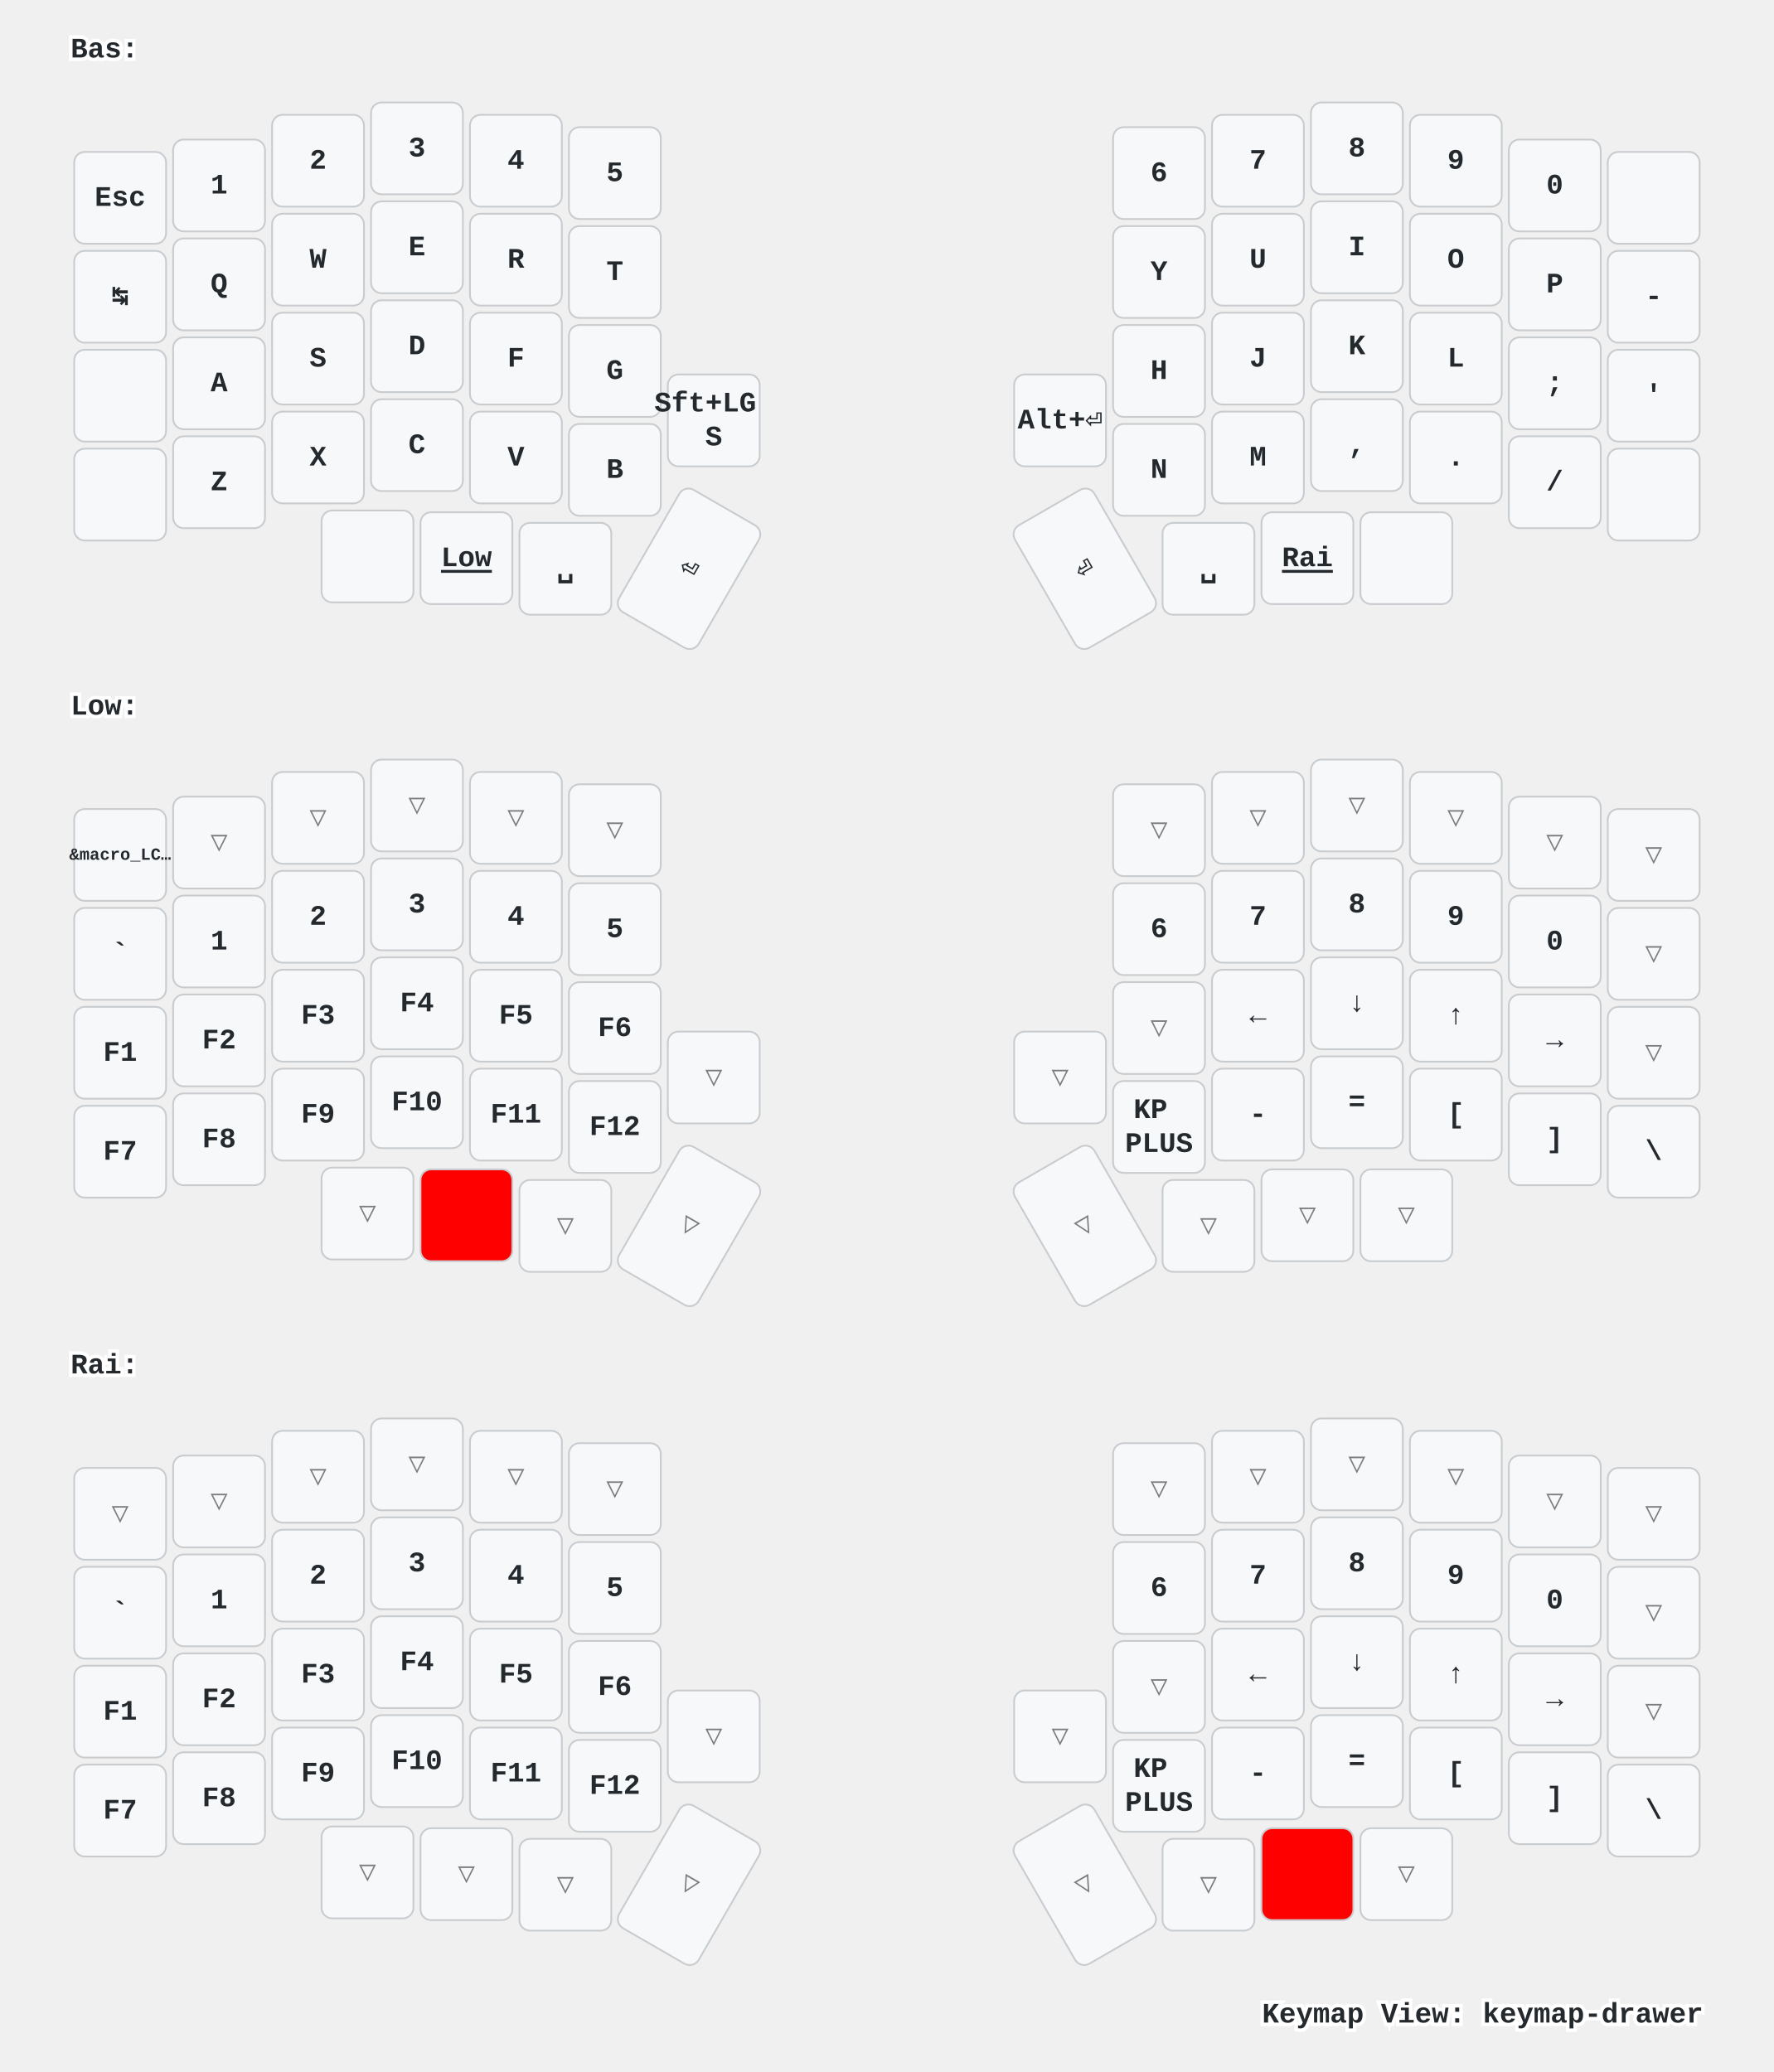
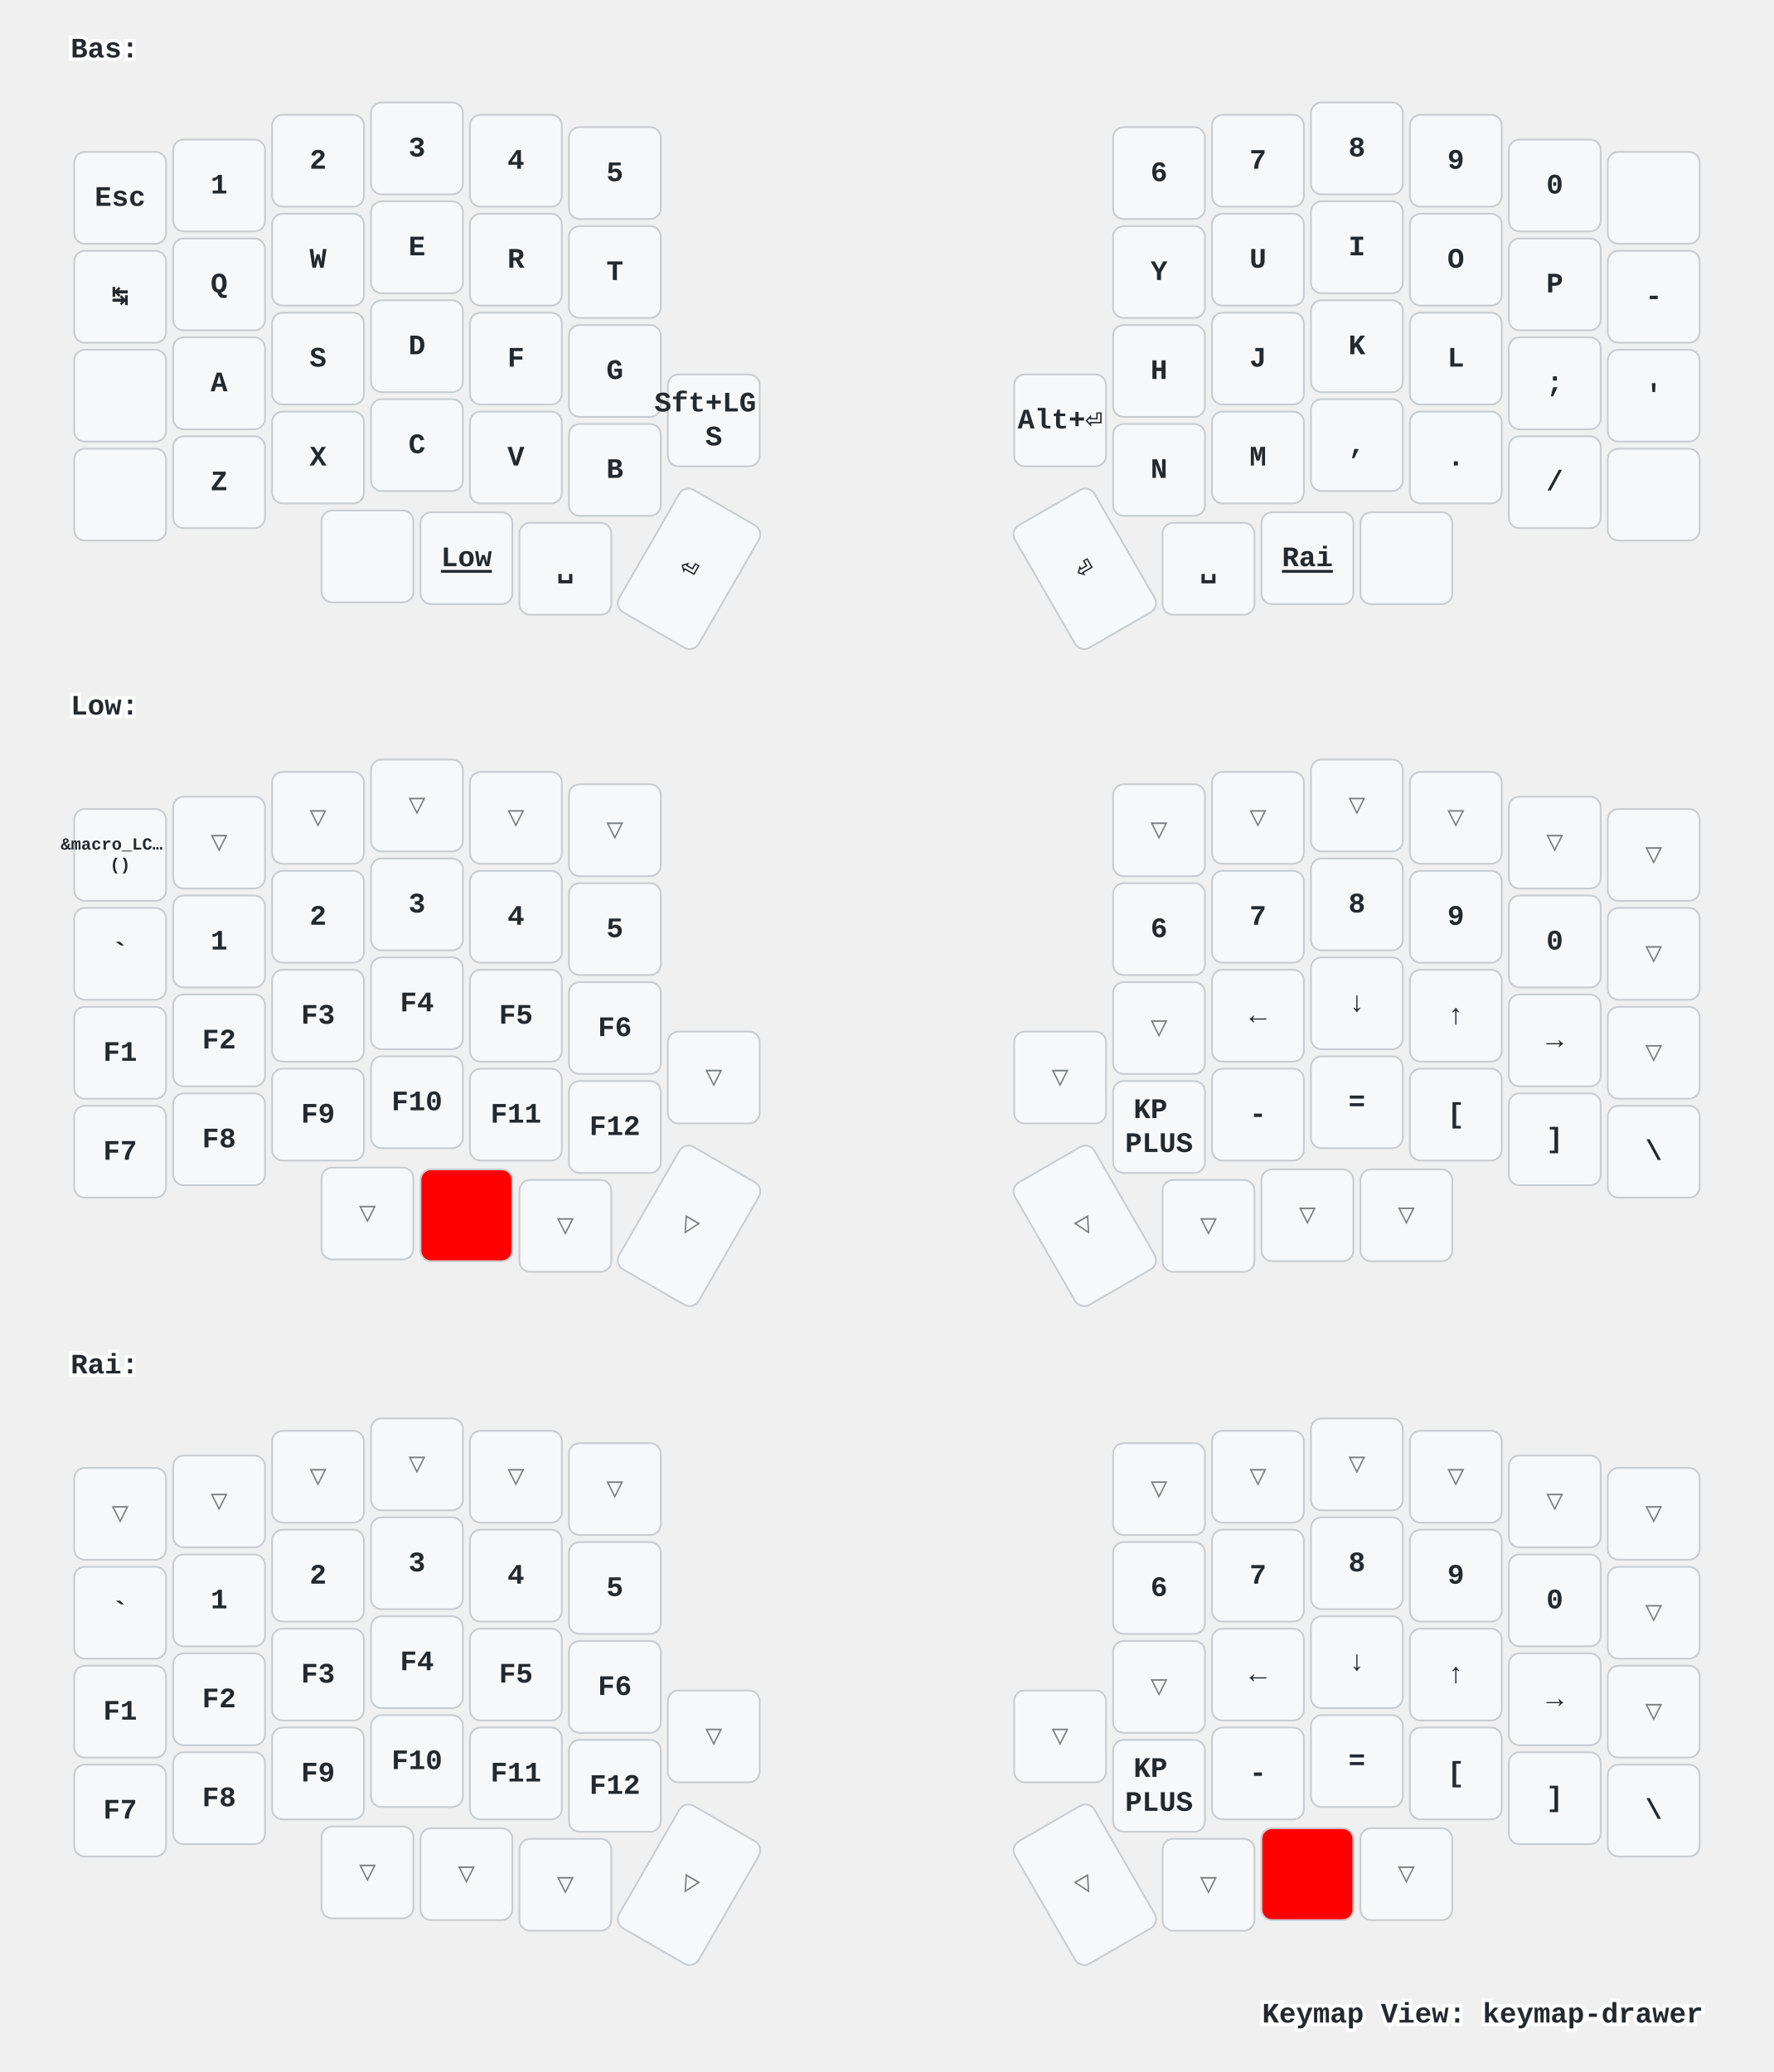
<svg xmlns="http://www.w3.org/2000/svg" xmlns:xlink="http://www.w3.org/1999/xlink" width="1004" height="1173" viewBox="0 0 1004 1173" class="keymap">
  <defs>/* start glyphs */
<svg id="mdi:apple-keyboard-command">
      <svg id="mdi-apple-keyboard-command" viewBox="0 0 24 24">
        <path d="M6,2A4,4 0 0,1 10,6V8H14V6A4,4 0 0,1 18,2A4,4 0 0,1 22,6A4,4 0 0,1 18,10H16V14H18A4,4 0 0,1 22,18A4,4 0 0,1 18,22A4,4 0 0,1 14,18V16H10V18A4,4 0 0,1 6,22A4,4 0 0,1 2,18A4,4 0 0,1 6,14H8V10H6A4,4 0 0,1 2,6A4,4 0 0,1 6,2M16,18A2,2 0 0,0 18,20A2,2 0 0,0 20,18A2,2 0 0,0 18,16H16V18M14,10H10V14H14V10M6,16A2,2 0 0,0 4,18A2,2 0 0,0 6,20A2,2 0 0,0 8,18V16H6M8,6A2,2 0 0,0 6,4A2,2 0 0,0 4,6A2,2 0 0,0 6,8H8V6M18,8A2,2 0 0,0 20,6A2,2 0 0,0 18,4A2,2 0 0,0 16,6V8H18Z" />
      </svg>
    </svg>
    <svg id="mdi:apple-keyboard-control">
      <svg id="mdi-apple-keyboard-control" viewBox="0 0 24 24">
        <path d="M19.78,11.78L18.36,13.19L12,6.83L5.64,13.19L4.22,11.78L12,4L19.78,11.78Z" />
      </svg>
    </svg>
    <svg id="mdi:apple-keyboard-option">
      <svg id="mdi-apple-keyboard-option" viewBox="0 0 24 24">
        <path d="M3,4H9.11L16.15,18H21V20H14.88L7.84,6H3V4M14,4H21V6H14V4Z" />
      </svg>
    </svg>
    <svg id="mdi:apple-keyboard-shift">
      <svg id="mdi-apple-keyboard-shift" viewBox="0 0 24 24">
        <path d="M15,18V12H17.17L12,6.83L6.83,12H9V18H15M12,4L22,14H17V20H7V14H2L12,4Z" />
      </svg>
    </svg>
    <svg id="mdi:backspace-outline">
      <svg id="mdi-backspace-outline" viewBox="0 0 24 24">
        <path d="M19,15.59L17.59,17L14,13.41L10.41,17L9,15.59L12.59,12L9,8.41L10.41,7L14,10.59L17.59,7L19,8.41L15.41,12L19,15.59M22,3A2,2 0 0,1 24,5V19A2,2 0 0,1 22,21H7C6.31,21 5.77,20.64 5.41,20.11L0,12L5.41,3.88C5.77,3.35 6.31,3 7,3H22M22,5H7L2.28,12L7,19H22V5Z" />
      </svg>
    </svg>
  </defs>/* end glyphs */
<style>/* inherit to force styles through use tags */
svg path {
    fill: inherit;
}

/* font and background color specifications */
svg.keymap {
    font-family: SFMono-Regular,Consolas,Liberation Mono,Menlo,monospace;
    font-size: 14px;
    font-kerning: normal;
    text-rendering: optimizeLegibility;
    fill: #24292e;
}

/* default key styling */
rect.key {
    fill: #f6f8fa;
}

rect.key, rect.combo {
    stroke: #c9cccf;
    stroke-width: 1;
}

/* default key side styling, only used is draw_key_sides is set */
rect.side {
    filter: brightness(90%);
}

/* color accent for combo boxes */
rect.combo, rect.combo-separate {
    fill: #cdf;
}

/* color accent for held keys */
rect.held, rect.combo.held {
    fill: #fdd;
}

/* color accent for ghost (optional) keys */
rect.ghost, rect.combo.ghost {
    stroke-dasharray: 4, 4;
    stroke-width: 2;
}

text {
    text-anchor: middle;
    dominant-baseline: middle;
}

/* styling for layer labels */
text.label {
    font-weight: bold;
    text-anchor: start;
    stroke: white;
    stroke-width: 4;
    paint-order: stroke;
}

/* styling for optional footer */
text.footer {
    text-anchor: end;
    dominant-baseline: auto;
    stroke: white;
    stroke-width: 4;
    paint-order: stroke;
}

/* styling for combo tap, and key non-tap label text */
text.combo, text.hold, text.shifted, text.left, text.right {
    font-size: 11px;
}

text.hold {
    text-anchor: middle;
    dominant-baseline: auto;
}

text.shifted {
    text-anchor: middle;
    dominant-baseline: hanging;
}

text.left {
    text-anchor: start;
}

text.right {
    text-anchor: end;
}

text.layer-activator {
    text-decoration: underline;
}

/* styling for hold/shifted label text in combo box */
text.combo.hold, text.combo.shifted, text.combo.left, text.combo.right {
    font-size: 8px;
}

/* lighter symbol for transparent keys */
text.trans {
    fill: #7b7e81;
}

/* styling for combo dendrons */
path.combo {
    stroke-width: 1;
    stroke: gray;
    fill: none;
}

/* Start Tabler Icons Cleanup */
/* cannot use height/width with glyphs */
.icon-tabler &gt; path {
    fill: inherit;
    stroke: inherit;
    stroke-width: 2;
}
/* hide tabler's default box */
.icon-tabler &gt; path[stroke="none"][fill="none"] {
    visibility: hidden;
}
/* End Tabler Icons Cleanup */

/* For default sytles, see https://github.com/caksoylar/keymap-drawer/blob/main/keymap_drawer/config.py#L85 */

svg.keymap {
  font-family: Ubuntu Mono, Inconsolata, Consolas, Liberation Mono, Menlo, monospace;
  font-size: 16px;
  font-weight: bold;
  text-rendering: optimizeLegibility;
}

/* Color accent for held keys
red = #f00
green = #0f0
blue = #00f
yellow = #ff0
cyan = #0ff
magenta = #f0f
white = #fff
black = #000
grey = #888
light grey = #ccc
#ffc
*/
rect.held, rect.combo.held {
    fill: #f00;
}

/* Technique borrowed and extended from https://github.com/englmaxi/zmk-config/blob/master/keymap-drawer/config.yaml */
.sym_sub_text.tap {
  translate: -5px 2px;
  font-size: 20px;
}
.sym_sub_text.shifted {
  translate: 10px 13px;
  font-size: 10px;
  opacity: 1.0;
}
.combo.sym_sub_text.tap {
  translate: -1px 1px;
}
.combo.sym_sub_text.shifted {
  translate: 7px 5px;
  font-size: 10px;
  opacity: 1.0;
}

/* Toggle */
.toggle.shifted {
  translate: -10px 12px;
}

.toggle.hold {
  translate: 13px -23px;
}

/* Variant for tap-dances */
.tap_dance.tap {
  translate: -7px 0px;
  font-size: 12px;
}
.tap_dance.shifted {
  translate: 7px 17px;
  font-size: 12px;
  opacity: 1.0;
}

/* Variant for symbol next to symbol */
.sym_by_sym.tap {
  translate: -6px 0px;
}
.sym_by_sym.shifted {
  translate: 10px 12px;
  opacity: 1.0;
}

.combo.sym_by_sym.tap {
  translate: -35px 0px;
}
.combo.sym_by_sym.shifted {
  translate: 35px 20px;
  opacity: 1.0;
}

.combo.sym_by_sym.hold {
  visibility: hidden;
}

/* hide hold box for combo sym_by_sym */
.combo.sym_by_sym.hold &gt; path[stroke="none"][fill="none"] {
  visibility: hidden;
}
</style>
  <g transform="translate(40, 0)" class="layer-Bas">
    <text x="0" y="28" class="label" id="Bas">Bas:</text>
    <g transform="translate(0, 56)">
      <g transform="translate(28, 56)" class="key keypos-0">
        <rect rx="6" ry="6" x="-26" y="-26" width="52" height="52" class="key" />
        <text x="0" y="0" class="key tap">Esc</text>
      </g>
      <g transform="translate(84, 49)" class="key keypos-1">
        <rect rx="6" ry="6" x="-26" y="-26" width="52" height="52" class="key" />
        <text x="0" y="0" class="key tap">1</text>
      </g>
      <g transform="translate(140, 35)" class="key keypos-2">
        <rect rx="6" ry="6" x="-26" y="-26" width="52" height="52" class="key" />
        <text x="0" y="0" class="key tap">2</text>
      </g>
      <g transform="translate(196, 28)" class="key keypos-3">
        <rect rx="6" ry="6" x="-26" y="-26" width="52" height="52" class="key" />
        <text x="0" y="0" class="key tap">3</text>
      </g>
      <g transform="translate(252, 35)" class="key keypos-4">
        <rect rx="6" ry="6" x="-26" y="-26" width="52" height="52" class="key" />
        <text x="0" y="0" class="key tap">4</text>
      </g>
      <g transform="translate(308, 42)" class="key keypos-5">
        <rect rx="6" ry="6" x="-26" y="-26" width="52" height="52" class="key" />
        <text x="0" y="0" class="key tap">5</text>
      </g>
      <g transform="translate(616, 42)" class="key keypos-6">
        <rect rx="6" ry="6" x="-26" y="-26" width="52" height="52" class="key" />
        <text x="0" y="0" class="key tap">6</text>
      </g>
      <g transform="translate(672, 35)" class="key keypos-7">
        <rect rx="6" ry="6" x="-26" y="-26" width="52" height="52" class="key" />
        <text x="0" y="0" class="key tap">7</text>
      </g>
      <g transform="translate(728, 28)" class="key keypos-8">
        <rect rx="6" ry="6" x="-26" y="-26" width="52" height="52" class="key" />
        <text x="0" y="0" class="key tap">8</text>
      </g>
      <g transform="translate(784, 35)" class="key keypos-9">
        <rect rx="6" ry="6" x="-26" y="-26" width="52" height="52" class="key" />
        <text x="0" y="0" class="key tap">9</text>
      </g>
      <g transform="translate(840, 49)" class="key keypos-10">
        <rect rx="6" ry="6" x="-26" y="-26" width="52" height="52" class="key" />
        <text x="0" y="0" class="key tap">0</text>
      </g>
      <g transform="translate(896, 56)" class="key keypos-11">
        <rect rx="6" ry="6" x="-26" y="-26" width="52" height="52" class="key" />
        <use href="#mdi:backspace-outline" xlink:href="#mdi:backspace-outline" x="-9" y="-9" height="18" width="18.0" class="key tap glyph mdi:backspace-outline" />
      </g>
      <g transform="translate(28, 112)" class="key keypos-12">
        <rect rx="6" ry="6" x="-26" y="-26" width="52" height="52" class="key" />
        <text x="0" y="0" class="key tap">↹</text>
      </g>
      <g transform="translate(84, 105)" class="key keypos-13">
        <rect rx="6" ry="6" x="-26" y="-26" width="52" height="52" class="key" />
        <text x="0" y="0" class="key tap">Q</text>
      </g>
      <g transform="translate(140, 91)" class="key keypos-14">
        <rect rx="6" ry="6" x="-26" y="-26" width="52" height="52" class="key" />
        <text x="0" y="0" class="key tap">W</text>
      </g>
      <g transform="translate(196, 84)" class="key keypos-15">
        <rect rx="6" ry="6" x="-26" y="-26" width="52" height="52" class="key" />
        <text x="0" y="0" class="key tap">E</text>
      </g>
      <g transform="translate(252, 91)" class="key keypos-16">
        <rect rx="6" ry="6" x="-26" y="-26" width="52" height="52" class="key" />
        <text x="0" y="0" class="key tap">R</text>
      </g>
      <g transform="translate(308, 98)" class="key keypos-17">
        <rect rx="6" ry="6" x="-26" y="-26" width="52" height="52" class="key" />
        <text x="0" y="0" class="key tap">T</text>
      </g>
      <g transform="translate(616, 98)" class="key keypos-18">
        <rect rx="6" ry="6" x="-26" y="-26" width="52" height="52" class="key" />
        <text x="0" y="0" class="key tap">Y</text>
      </g>
      <g transform="translate(672, 91)" class="key keypos-19">
        <rect rx="6" ry="6" x="-26" y="-26" width="52" height="52" class="key" />
        <text x="0" y="0" class="key tap">U</text>
      </g>
      <g transform="translate(728, 84)" class="key keypos-20">
        <rect rx="6" ry="6" x="-26" y="-26" width="52" height="52" class="key" />
        <text x="0" y="0" class="key tap">I</text>
      </g>
      <g transform="translate(784, 91)" class="key keypos-21">
        <rect rx="6" ry="6" x="-26" y="-26" width="52" height="52" class="key" />
        <text x="0" y="0" class="key tap">O</text>
      </g>
      <g transform="translate(840, 105)" class="key keypos-22">
        <rect rx="6" ry="6" x="-26" y="-26" width="52" height="52" class="key" />
        <text x="0" y="0" class="key tap">P</text>
      </g>
      <g transform="translate(896, 112)" class="key keypos-23">
        <rect rx="6" ry="6" x="-26" y="-26" width="52" height="52" class="key" />
        <text x="0" y="0" class="key tap">-</text>
      </g>
      <g transform="translate(28, 168)" class="key keypos-24">
        <rect rx="6" ry="6" x="-26" y="-26" width="52" height="52" class="key" />
        <use href="#mdi:apple-keyboard-shift" xlink:href="#mdi:apple-keyboard-shift" x="-9" y="-9" height="18" width="18.0" class="key tap glyph mdi:apple-keyboard-shift" />
      </g>
      <g transform="translate(84, 161)" class="key keypos-25">
        <rect rx="6" ry="6" x="-26" y="-26" width="52" height="52" class="key" />
        <text x="0" y="0" class="key tap">A</text>
      </g>
      <g transform="translate(140, 147)" class="key keypos-26">
        <rect rx="6" ry="6" x="-26" y="-26" width="52" height="52" class="key" />
        <text x="0" y="0" class="key tap">S</text>
      </g>
      <g transform="translate(196, 140)" class="key keypos-27">
        <rect rx="6" ry="6" x="-26" y="-26" width="52" height="52" class="key" />
        <text x="0" y="0" class="key tap">D</text>
      </g>
      <g transform="translate(252, 147)" class="key keypos-28">
        <rect rx="6" ry="6" x="-26" y="-26" width="52" height="52" class="key" />
        <text x="0" y="0" class="key tap">F</text>
      </g>
      <g transform="translate(308, 154)" class="key keypos-29">
        <rect rx="6" ry="6" x="-26" y="-26" width="52" height="52" class="key" />
        <text x="0" y="0" class="key tap">G</text>
      </g>
      <g transform="translate(616, 154)" class="key keypos-30">
        <rect rx="6" ry="6" x="-26" y="-26" width="52" height="52" class="key" />
        <text x="0" y="0" class="key tap">H</text>
      </g>
      <g transform="translate(672, 147)" class="key keypos-31">
        <rect rx="6" ry="6" x="-26" y="-26" width="52" height="52" class="key" />
        <text x="0" y="0" class="key tap">J</text>
      </g>
      <g transform="translate(728, 140)" class="key keypos-32">
        <rect rx="6" ry="6" x="-26" y="-26" width="52" height="52" class="key" />
        <text x="0" y="0" class="key tap">K</text>
      </g>
      <g transform="translate(784, 147)" class="key keypos-33">
        <rect rx="6" ry="6" x="-26" y="-26" width="52" height="52" class="key" />
        <text x="0" y="0" class="key tap">L</text>
      </g>
      <g transform="translate(840, 161)" class="key keypos-34">
        <rect rx="6" ry="6" x="-26" y="-26" width="52" height="52" class="key" />
        <text x="0" y="0" class="key tap">;</text>
      </g>
      <g transform="translate(896, 168)" class="key keypos-35">
        <rect rx="6" ry="6" x="-26" y="-26" width="52" height="52" class="key" />
        <text x="0" y="0" class="key tap">'</text>
      </g>
      <g transform="translate(28, 224)" class="key keypos-36">
        <rect rx="6" ry="6" x="-26" y="-26" width="52" height="52" class="key" />
        <use href="#mdi:apple-keyboard-control" xlink:href="#mdi:apple-keyboard-control" x="-9" y="-9" height="18" width="18.0" class="key tap glyph mdi:apple-keyboard-control" />
      </g>
      <g transform="translate(84, 217)" class="key keypos-37">
        <rect rx="6" ry="6" x="-26" y="-26" width="52" height="52" class="key" />
        <text x="0" y="0" class="key tap">Z</text>
      </g>
      <g transform="translate(140, 203)" class="key keypos-38">
        <rect rx="6" ry="6" x="-26" y="-26" width="52" height="52" class="key" />
        <text x="0" y="0" class="key tap">X</text>
      </g>
      <g transform="translate(196, 196)" class="key keypos-39">
        <rect rx="6" ry="6" x="-26" y="-26" width="52" height="52" class="key" />
        <text x="0" y="0" class="key tap">C</text>
      </g>
      <g transform="translate(252, 203)" class="key keypos-40">
        <rect rx="6" ry="6" x="-26" y="-26" width="52" height="52" class="key" />
        <text x="0" y="0" class="key tap">V</text>
      </g>
      <g transform="translate(308, 210)" class="key keypos-41">
        <rect rx="6" ry="6" x="-26" y="-26" width="52" height="52" class="key" />
        <text x="0" y="0" class="key tap">B</text>
      </g>
      <g transform="translate(364, 182)" class="key keypos-42">
        <rect rx="6" ry="6" x="-26" y="-26" width="52" height="52" class="key" />
        <text x="0" y="0" class="key tap">
          <tspan x="0" dy="-0.6em">Sft+LG</tspan>
          <tspan x="0" dy="1.2em">S</tspan>
        </text>
      </g>
      <g transform="translate(560, 182)" class="key keypos-43">
        <rect rx="6" ry="6" x="-26" y="-26" width="52" height="52" class="key" />
        <text x="0" y="0" class="key tap">Alt+⏎</text>
      </g>
      <g transform="translate(616, 210)" class="key keypos-44">
        <rect rx="6" ry="6" x="-26" y="-26" width="52" height="52" class="key" />
        <text x="0" y="0" class="key tap">N</text>
      </g>
      <g transform="translate(672, 203)" class="key keypos-45">
        <rect rx="6" ry="6" x="-26" y="-26" width="52" height="52" class="key" />
        <text x="0" y="0" class="key tap">M</text>
      </g>
      <g transform="translate(728, 196)" class="key keypos-46">
        <rect rx="6" ry="6" x="-26" y="-26" width="52" height="52" class="key" />
        <text x="0" y="0" class="key tap">,</text>
      </g>
      <g transform="translate(784, 203)" class="key keypos-47">
        <rect rx="6" ry="6" x="-26" y="-26" width="52" height="52" class="key" />
        <text x="0" y="0" class="key tap">.</text>
      </g>
      <g transform="translate(840, 217)" class="key keypos-48">
        <rect rx="6" ry="6" x="-26" y="-26" width="52" height="52" class="key" />
        <text x="0" y="0" class="key tap">/</text>
      </g>
      <g transform="translate(896, 224)" class="key keypos-49">
        <rect rx="6" ry="6" x="-26" y="-26" width="52" height="52" class="key" />
        <use href="#mdi:apple-keyboard-shift" xlink:href="#mdi:apple-keyboard-shift" x="-9" y="-9" height="18" width="18.0" class="key tap glyph mdi:apple-keyboard-shift" />
      </g>
      <g transform="translate(168, 259)" class="key keypos-50">
        <rect rx="6" ry="6" x="-26" y="-26" width="52" height="52" class="key" />
        <use href="#mdi:apple-keyboard-command" xlink:href="#mdi:apple-keyboard-command" x="-9" y="-9" height="18" width="18.0" class="key tap glyph mdi:apple-keyboard-command" />
      </g>
      <g transform="translate(224, 260)" class="key keypos-51">
        <rect rx="6" ry="6" x="-26" y="-26" width="52" height="52" class="key" />
        <a href="#Low">
          <text x="0" y="0" class="key tap layer-activator">Low</text>
        </a>
      </g>
      <g transform="translate(280, 266)" class="key keypos-52">
        <rect rx="6" ry="6" x="-26" y="-26" width="52" height="52" class="key" />
        <text x="0" y="0" class="key tap">␣</text>
      </g>
      <g transform="translate(350, 266) rotate(30.0)" class="key keypos-53">
        <rect rx="6" ry="6" x="-26" y="-40" width="52" height="80" class="key" />
        <text x="0" y="0" class="key tap">⏎</text>
      </g>
      <g transform="translate(574, 266) rotate(-30.0)" class="key keypos-54">
        <rect rx="6" ry="6" x="-26" y="-40" width="52" height="80" class="key" />
        <text x="0" y="0" class="key tap">⏎</text>
      </g>
      <g transform="translate(644, 266)" class="key keypos-55">
        <rect rx="6" ry="6" x="-26" y="-26" width="52" height="52" class="key" />
        <text x="0" y="0" class="key tap">␣</text>
      </g>
      <g transform="translate(700, 260)" class="key keypos-56">
        <rect rx="6" ry="6" x="-26" y="-26" width="52" height="52" class="key" />
        <a href="#Rai">
          <text x="0" y="0" class="key tap layer-activator">Rai</text>
        </a>
      </g>
      <g transform="translate(756, 260)" class="key keypos-57">
        <rect rx="6" ry="6" x="-26" y="-26" width="52" height="52" class="key" />
        <use href="#mdi:apple-keyboard-option" xlink:href="#mdi:apple-keyboard-option" x="-9" y="-9" height="18" width="18.0" class="key tap glyph mdi:apple-keyboard-option" />
      </g>
    </g>
  </g>
  <g transform="translate(40, 372)" class="layer-Low">
    <text x="0" y="28" class="label" id="Low">Low:</text>
    <g transform="translate(0, 56)">
      <g transform="translate(28, 56)" class="key keypos-0">
        <rect rx="6" ry="6" x="-26" y="-26" width="52" height="52" class="key" />
        <text x="0" y="0" class="key tap">
-           <tspan style="font-size: 60%">&amp;macro_LC…</tspan>
+           <tspan x="0" dy="-0.6em" style="font-size: 60%">&amp;macro_LC…</tspan>
+           <tspan x="0" dy="1.2em" style="font-size: 60%">()</tspan>
        </text>
      </g>
      <g transform="translate(84, 49)" class="key trans keypos-1">
        <rect rx="6" ry="6" x="-26" y="-26" width="52" height="52" class="key trans" />
        <text x="0" y="0" class="key trans tap">▽</text>
      </g>
      <g transform="translate(140, 35)" class="key trans keypos-2">
        <rect rx="6" ry="6" x="-26" y="-26" width="52" height="52" class="key trans" />
        <text x="0" y="0" class="key trans tap">▽</text>
      </g>
      <g transform="translate(196, 28)" class="key trans keypos-3">
        <rect rx="6" ry="6" x="-26" y="-26" width="52" height="52" class="key trans" />
        <text x="0" y="0" class="key trans tap">▽</text>
      </g>
      <g transform="translate(252, 35)" class="key trans keypos-4">
        <rect rx="6" ry="6" x="-26" y="-26" width="52" height="52" class="key trans" />
        <text x="0" y="0" class="key trans tap">▽</text>
      </g>
      <g transform="translate(308, 42)" class="key trans keypos-5">
        <rect rx="6" ry="6" x="-26" y="-26" width="52" height="52" class="key trans" />
        <text x="0" y="0" class="key trans tap">▽</text>
      </g>
      <g transform="translate(616, 42)" class="key trans keypos-6">
        <rect rx="6" ry="6" x="-26" y="-26" width="52" height="52" class="key trans" />
        <text x="0" y="0" class="key trans tap">▽</text>
      </g>
      <g transform="translate(672, 35)" class="key trans keypos-7">
        <rect rx="6" ry="6" x="-26" y="-26" width="52" height="52" class="key trans" />
        <text x="0" y="0" class="key trans tap">▽</text>
      </g>
      <g transform="translate(728, 28)" class="key trans keypos-8">
        <rect rx="6" ry="6" x="-26" y="-26" width="52" height="52" class="key trans" />
        <text x="0" y="0" class="key trans tap">▽</text>
      </g>
      <g transform="translate(784, 35)" class="key trans keypos-9">
        <rect rx="6" ry="6" x="-26" y="-26" width="52" height="52" class="key trans" />
        <text x="0" y="0" class="key trans tap">▽</text>
      </g>
      <g transform="translate(840, 49)" class="key trans keypos-10">
        <rect rx="6" ry="6" x="-26" y="-26" width="52" height="52" class="key trans" />
        <text x="0" y="0" class="key trans tap">▽</text>
      </g>
      <g transform="translate(896, 56)" class="key trans keypos-11">
        <rect rx="6" ry="6" x="-26" y="-26" width="52" height="52" class="key trans" />
        <text x="0" y="0" class="key trans tap">▽</text>
      </g>
      <g transform="translate(28, 112)" class="key keypos-12">
        <rect rx="6" ry="6" x="-26" y="-26" width="52" height="52" class="key" />
        <text x="0" y="0" class="key tap">`</text>
      </g>
      <g transform="translate(84, 105)" class="key keypos-13">
        <rect rx="6" ry="6" x="-26" y="-26" width="52" height="52" class="key" />
        <text x="0" y="0" class="key tap">1</text>
      </g>
      <g transform="translate(140, 91)" class="key keypos-14">
        <rect rx="6" ry="6" x="-26" y="-26" width="52" height="52" class="key" />
        <text x="0" y="0" class="key tap">2</text>
      </g>
      <g transform="translate(196, 84)" class="key keypos-15">
        <rect rx="6" ry="6" x="-26" y="-26" width="52" height="52" class="key" />
        <text x="0" y="0" class="key tap">3</text>
      </g>
      <g transform="translate(252, 91)" class="key keypos-16">
        <rect rx="6" ry="6" x="-26" y="-26" width="52" height="52" class="key" />
        <text x="0" y="0" class="key tap">4</text>
      </g>
      <g transform="translate(308, 98)" class="key keypos-17">
        <rect rx="6" ry="6" x="-26" y="-26" width="52" height="52" class="key" />
        <text x="0" y="0" class="key tap">5</text>
      </g>
      <g transform="translate(616, 98)" class="key keypos-18">
        <rect rx="6" ry="6" x="-26" y="-26" width="52" height="52" class="key" />
        <text x="0" y="0" class="key tap">6</text>
      </g>
      <g transform="translate(672, 91)" class="key keypos-19">
        <rect rx="6" ry="6" x="-26" y="-26" width="52" height="52" class="key" />
        <text x="0" y="0" class="key tap">7</text>
      </g>
      <g transform="translate(728, 84)" class="key keypos-20">
        <rect rx="6" ry="6" x="-26" y="-26" width="52" height="52" class="key" />
        <text x="0" y="0" class="key tap">8</text>
      </g>
      <g transform="translate(784, 91)" class="key keypos-21">
        <rect rx="6" ry="6" x="-26" y="-26" width="52" height="52" class="key" />
        <text x="0" y="0" class="key tap">9</text>
      </g>
      <g transform="translate(840, 105)" class="key keypos-22">
        <rect rx="6" ry="6" x="-26" y="-26" width="52" height="52" class="key" />
        <text x="0" y="0" class="key tap">0</text>
      </g>
      <g transform="translate(896, 112)" class="key trans keypos-23">
        <rect rx="6" ry="6" x="-26" y="-26" width="52" height="52" class="key trans" />
        <text x="0" y="0" class="key trans tap">▽</text>
      </g>
      <g transform="translate(28, 168)" class="key keypos-24">
        <rect rx="6" ry="6" x="-26" y="-26" width="52" height="52" class="key" />
        <text x="0" y="0" class="key tap">F1</text>
      </g>
      <g transform="translate(84, 161)" class="key keypos-25">
        <rect rx="6" ry="6" x="-26" y="-26" width="52" height="52" class="key" />
        <text x="0" y="0" class="key tap">F2</text>
      </g>
      <g transform="translate(140, 147)" class="key keypos-26">
        <rect rx="6" ry="6" x="-26" y="-26" width="52" height="52" class="key" />
        <text x="0" y="0" class="key tap">F3</text>
      </g>
      <g transform="translate(196, 140)" class="key keypos-27">
        <rect rx="6" ry="6" x="-26" y="-26" width="52" height="52" class="key" />
        <text x="0" y="0" class="key tap">F4</text>
      </g>
      <g transform="translate(252, 147)" class="key keypos-28">
        <rect rx="6" ry="6" x="-26" y="-26" width="52" height="52" class="key" />
        <text x="0" y="0" class="key tap">F5</text>
      </g>
      <g transform="translate(308, 154)" class="key keypos-29">
        <rect rx="6" ry="6" x="-26" y="-26" width="52" height="52" class="key" />
        <text x="0" y="0" class="key tap">F6</text>
      </g>
      <g transform="translate(616, 154)" class="key trans keypos-30">
        <rect rx="6" ry="6" x="-26" y="-26" width="52" height="52" class="key trans" />
        <text x="0" y="0" class="key trans tap">▽</text>
      </g>
      <g transform="translate(672, 147)" class="key keypos-31">
        <rect rx="6" ry="6" x="-26" y="-26" width="52" height="52" class="key" />
        <text x="0" y="0" class="key tap">←</text>
      </g>
      <g transform="translate(728, 140)" class="key keypos-32">
        <rect rx="6" ry="6" x="-26" y="-26" width="52" height="52" class="key" />
        <text x="0" y="0" class="key tap">↓</text>
      </g>
      <g transform="translate(784, 147)" class="key keypos-33">
        <rect rx="6" ry="6" x="-26" y="-26" width="52" height="52" class="key" />
        <text x="0" y="0" class="key tap">↑</text>
      </g>
      <g transform="translate(840, 161)" class="key keypos-34">
        <rect rx="6" ry="6" x="-26" y="-26" width="52" height="52" class="key" />
        <text x="0" y="0" class="key tap">→</text>
      </g>
      <g transform="translate(896, 168)" class="key trans keypos-35">
        <rect rx="6" ry="6" x="-26" y="-26" width="52" height="52" class="key trans" />
        <text x="0" y="0" class="key trans tap">▽</text>
      </g>
      <g transform="translate(28, 224)" class="key keypos-36">
        <rect rx="6" ry="6" x="-26" y="-26" width="52" height="52" class="key" />
        <text x="0" y="0" class="key tap">F7</text>
      </g>
      <g transform="translate(84, 217)" class="key keypos-37">
        <rect rx="6" ry="6" x="-26" y="-26" width="52" height="52" class="key" />
        <text x="0" y="0" class="key tap">F8</text>
      </g>
      <g transform="translate(140, 203)" class="key keypos-38">
        <rect rx="6" ry="6" x="-26" y="-26" width="52" height="52" class="key" />
        <text x="0" y="0" class="key tap">F9</text>
      </g>
      <g transform="translate(196, 196)" class="key keypos-39">
        <rect rx="6" ry="6" x="-26" y="-26" width="52" height="52" class="key" />
        <text x="0" y="0" class="key tap">F10</text>
      </g>
      <g transform="translate(252, 203)" class="key keypos-40">
        <rect rx="6" ry="6" x="-26" y="-26" width="52" height="52" class="key" />
        <text x="0" y="0" class="key tap">F11</text>
      </g>
      <g transform="translate(308, 210)" class="key keypos-41">
        <rect rx="6" ry="6" x="-26" y="-26" width="52" height="52" class="key" />
        <text x="0" y="0" class="key tap">F12</text>
      </g>
      <g transform="translate(364, 182)" class="key trans keypos-42">
        <rect rx="6" ry="6" x="-26" y="-26" width="52" height="52" class="key trans" />
        <text x="0" y="0" class="key trans tap">▽</text>
      </g>
      <g transform="translate(560, 182)" class="key trans keypos-43">
        <rect rx="6" ry="6" x="-26" y="-26" width="52" height="52" class="key trans" />
        <text x="0" y="0" class="key trans tap">▽</text>
      </g>
      <g transform="translate(616, 210)" class="key keypos-44">
        <rect rx="6" ry="6" x="-26" y="-26" width="52" height="52" class="key" />
        <text x="0" y="0" class="key tap">
          <tspan x="0" dy="-0.6em">KP</tspan>
          <tspan x="0" dy="1.2em">PLUS</tspan>
        </text>
      </g>
      <g transform="translate(672, 203)" class="key keypos-45">
        <rect rx="6" ry="6" x="-26" y="-26" width="52" height="52" class="key" />
        <text x="0" y="0" class="key tap">-</text>
      </g>
      <g transform="translate(728, 196)" class="key keypos-46">
        <rect rx="6" ry="6" x="-26" y="-26" width="52" height="52" class="key" />
        <text x="0" y="0" class="key tap">=</text>
      </g>
      <g transform="translate(784, 203)" class="key keypos-47">
        <rect rx="6" ry="6" x="-26" y="-26" width="52" height="52" class="key" />
        <text x="0" y="0" class="key tap">[</text>
      </g>
      <g transform="translate(840, 217)" class="key keypos-48">
        <rect rx="6" ry="6" x="-26" y="-26" width="52" height="52" class="key" />
        <text x="0" y="0" class="key tap">]</text>
      </g>
      <g transform="translate(896, 224)" class="key keypos-49">
        <rect rx="6" ry="6" x="-26" y="-26" width="52" height="52" class="key" />
        <text x="0" y="0" class="key tap">\</text>
      </g>
      <g transform="translate(168, 259)" class="key trans keypos-50">
        <rect rx="6" ry="6" x="-26" y="-26" width="52" height="52" class="key trans" />
        <text x="0" y="0" class="key trans tap">▽</text>
      </g>
      <g transform="translate(224, 260)" class="key held keypos-51">
        <rect rx="6" ry="6" x="-26" y="-26" width="52" height="52" class="key held" />
      </g>
      <g transform="translate(280, 266)" class="key trans keypos-52">
        <rect rx="6" ry="6" x="-26" y="-26" width="52" height="52" class="key trans" />
        <text x="0" y="0" class="key trans tap">▽</text>
      </g>
      <g transform="translate(350, 266) rotate(30.0)" class="key trans keypos-53">
        <rect rx="6" ry="6" x="-26" y="-40" width="52" height="80" class="key trans" />
        <text x="0" y="0" class="key trans tap">▽</text>
      </g>
      <g transform="translate(574, 266) rotate(-30.0)" class="key trans keypos-54">
        <rect rx="6" ry="6" x="-26" y="-40" width="52" height="80" class="key trans" />
        <text x="0" y="0" class="key trans tap">▽</text>
      </g>
      <g transform="translate(644, 266)" class="key trans keypos-55">
        <rect rx="6" ry="6" x="-26" y="-26" width="52" height="52" class="key trans" />
        <text x="0" y="0" class="key trans tap">▽</text>
      </g>
      <g transform="translate(700, 260)" class="key trans keypos-56">
        <rect rx="6" ry="6" x="-26" y="-26" width="52" height="52" class="key trans" />
        <text x="0" y="0" class="key trans tap">▽</text>
      </g>
      <g transform="translate(756, 260)" class="key trans keypos-57">
        <rect rx="6" ry="6" x="-26" y="-26" width="52" height="52" class="key trans" />
        <text x="0" y="0" class="key trans tap">▽</text>
      </g>
    </g>
  </g>
  <g transform="translate(40, 745)" class="layer-Rai">
    <text x="0" y="28" class="label" id="Rai">Rai:</text>
    <g transform="translate(0, 56)">
      <g transform="translate(28, 56)" class="key trans keypos-0">
        <rect rx="6" ry="6" x="-26" y="-26" width="52" height="52" class="key trans" />
        <text x="0" y="0" class="key trans tap">▽</text>
      </g>
      <g transform="translate(84, 49)" class="key trans keypos-1">
        <rect rx="6" ry="6" x="-26" y="-26" width="52" height="52" class="key trans" />
        <text x="0" y="0" class="key trans tap">▽</text>
      </g>
      <g transform="translate(140, 35)" class="key trans keypos-2">
        <rect rx="6" ry="6" x="-26" y="-26" width="52" height="52" class="key trans" />
        <text x="0" y="0" class="key trans tap">▽</text>
      </g>
      <g transform="translate(196, 28)" class="key trans keypos-3">
        <rect rx="6" ry="6" x="-26" y="-26" width="52" height="52" class="key trans" />
        <text x="0" y="0" class="key trans tap">▽</text>
      </g>
      <g transform="translate(252, 35)" class="key trans keypos-4">
        <rect rx="6" ry="6" x="-26" y="-26" width="52" height="52" class="key trans" />
        <text x="0" y="0" class="key trans tap">▽</text>
      </g>
      <g transform="translate(308, 42)" class="key trans keypos-5">
        <rect rx="6" ry="6" x="-26" y="-26" width="52" height="52" class="key trans" />
        <text x="0" y="0" class="key trans tap">▽</text>
      </g>
      <g transform="translate(616, 42)" class="key trans keypos-6">
        <rect rx="6" ry="6" x="-26" y="-26" width="52" height="52" class="key trans" />
        <text x="0" y="0" class="key trans tap">▽</text>
      </g>
      <g transform="translate(672, 35)" class="key trans keypos-7">
        <rect rx="6" ry="6" x="-26" y="-26" width="52" height="52" class="key trans" />
        <text x="0" y="0" class="key trans tap">▽</text>
      </g>
      <g transform="translate(728, 28)" class="key trans keypos-8">
        <rect rx="6" ry="6" x="-26" y="-26" width="52" height="52" class="key trans" />
        <text x="0" y="0" class="key trans tap">▽</text>
      </g>
      <g transform="translate(784, 35)" class="key trans keypos-9">
        <rect rx="6" ry="6" x="-26" y="-26" width="52" height="52" class="key trans" />
        <text x="0" y="0" class="key trans tap">▽</text>
      </g>
      <g transform="translate(840, 49)" class="key trans keypos-10">
        <rect rx="6" ry="6" x="-26" y="-26" width="52" height="52" class="key trans" />
        <text x="0" y="0" class="key trans tap">▽</text>
      </g>
      <g transform="translate(896, 56)" class="key trans keypos-11">
        <rect rx="6" ry="6" x="-26" y="-26" width="52" height="52" class="key trans" />
        <text x="0" y="0" class="key trans tap">▽</text>
      </g>
      <g transform="translate(28, 112)" class="key keypos-12">
        <rect rx="6" ry="6" x="-26" y="-26" width="52" height="52" class="key" />
        <text x="0" y="0" class="key tap">`</text>
      </g>
      <g transform="translate(84, 105)" class="key keypos-13">
        <rect rx="6" ry="6" x="-26" y="-26" width="52" height="52" class="key" />
        <text x="0" y="0" class="key tap">1</text>
      </g>
      <g transform="translate(140, 91)" class="key keypos-14">
        <rect rx="6" ry="6" x="-26" y="-26" width="52" height="52" class="key" />
        <text x="0" y="0" class="key tap">2</text>
      </g>
      <g transform="translate(196, 84)" class="key keypos-15">
        <rect rx="6" ry="6" x="-26" y="-26" width="52" height="52" class="key" />
        <text x="0" y="0" class="key tap">3</text>
      </g>
      <g transform="translate(252, 91)" class="key keypos-16">
        <rect rx="6" ry="6" x="-26" y="-26" width="52" height="52" class="key" />
        <text x="0" y="0" class="key tap">4</text>
      </g>
      <g transform="translate(308, 98)" class="key keypos-17">
        <rect rx="6" ry="6" x="-26" y="-26" width="52" height="52" class="key" />
        <text x="0" y="0" class="key tap">5</text>
      </g>
      <g transform="translate(616, 98)" class="key keypos-18">
        <rect rx="6" ry="6" x="-26" y="-26" width="52" height="52" class="key" />
        <text x="0" y="0" class="key tap">6</text>
      </g>
      <g transform="translate(672, 91)" class="key keypos-19">
        <rect rx="6" ry="6" x="-26" y="-26" width="52" height="52" class="key" />
        <text x="0" y="0" class="key tap">7</text>
      </g>
      <g transform="translate(728, 84)" class="key keypos-20">
        <rect rx="6" ry="6" x="-26" y="-26" width="52" height="52" class="key" />
        <text x="0" y="0" class="key tap">8</text>
      </g>
      <g transform="translate(784, 91)" class="key keypos-21">
        <rect rx="6" ry="6" x="-26" y="-26" width="52" height="52" class="key" />
        <text x="0" y="0" class="key tap">9</text>
      </g>
      <g transform="translate(840, 105)" class="key keypos-22">
        <rect rx="6" ry="6" x="-26" y="-26" width="52" height="52" class="key" />
        <text x="0" y="0" class="key tap">0</text>
      </g>
      <g transform="translate(896, 112)" class="key trans keypos-23">
        <rect rx="6" ry="6" x="-26" y="-26" width="52" height="52" class="key trans" />
        <text x="0" y="0" class="key trans tap">▽</text>
      </g>
      <g transform="translate(28, 168)" class="key keypos-24">
        <rect rx="6" ry="6" x="-26" y="-26" width="52" height="52" class="key" />
        <text x="0" y="0" class="key tap">F1</text>
      </g>
      <g transform="translate(84, 161)" class="key keypos-25">
        <rect rx="6" ry="6" x="-26" y="-26" width="52" height="52" class="key" />
        <text x="0" y="0" class="key tap">F2</text>
      </g>
      <g transform="translate(140, 147)" class="key keypos-26">
        <rect rx="6" ry="6" x="-26" y="-26" width="52" height="52" class="key" />
        <text x="0" y="0" class="key tap">F3</text>
      </g>
      <g transform="translate(196, 140)" class="key keypos-27">
        <rect rx="6" ry="6" x="-26" y="-26" width="52" height="52" class="key" />
        <text x="0" y="0" class="key tap">F4</text>
      </g>
      <g transform="translate(252, 147)" class="key keypos-28">
        <rect rx="6" ry="6" x="-26" y="-26" width="52" height="52" class="key" />
        <text x="0" y="0" class="key tap">F5</text>
      </g>
      <g transform="translate(308, 154)" class="key keypos-29">
        <rect rx="6" ry="6" x="-26" y="-26" width="52" height="52" class="key" />
        <text x="0" y="0" class="key tap">F6</text>
      </g>
      <g transform="translate(616, 154)" class="key trans keypos-30">
        <rect rx="6" ry="6" x="-26" y="-26" width="52" height="52" class="key trans" />
        <text x="0" y="0" class="key trans tap">▽</text>
      </g>
      <g transform="translate(672, 147)" class="key keypos-31">
        <rect rx="6" ry="6" x="-26" y="-26" width="52" height="52" class="key" />
        <text x="0" y="0" class="key tap">←</text>
      </g>
      <g transform="translate(728, 140)" class="key keypos-32">
        <rect rx="6" ry="6" x="-26" y="-26" width="52" height="52" class="key" />
        <text x="0" y="0" class="key tap">↓</text>
      </g>
      <g transform="translate(784, 147)" class="key keypos-33">
        <rect rx="6" ry="6" x="-26" y="-26" width="52" height="52" class="key" />
        <text x="0" y="0" class="key tap">↑</text>
      </g>
      <g transform="translate(840, 161)" class="key keypos-34">
        <rect rx="6" ry="6" x="-26" y="-26" width="52" height="52" class="key" />
        <text x="0" y="0" class="key tap">→</text>
      </g>
      <g transform="translate(896, 168)" class="key trans keypos-35">
        <rect rx="6" ry="6" x="-26" y="-26" width="52" height="52" class="key trans" />
        <text x="0" y="0" class="key trans tap">▽</text>
      </g>
      <g transform="translate(28, 224)" class="key keypos-36">
        <rect rx="6" ry="6" x="-26" y="-26" width="52" height="52" class="key" />
        <text x="0" y="0" class="key tap">F7</text>
      </g>
      <g transform="translate(84, 217)" class="key keypos-37">
        <rect rx="6" ry="6" x="-26" y="-26" width="52" height="52" class="key" />
        <text x="0" y="0" class="key tap">F8</text>
      </g>
      <g transform="translate(140, 203)" class="key keypos-38">
        <rect rx="6" ry="6" x="-26" y="-26" width="52" height="52" class="key" />
        <text x="0" y="0" class="key tap">F9</text>
      </g>
      <g transform="translate(196, 196)" class="key keypos-39">
        <rect rx="6" ry="6" x="-26" y="-26" width="52" height="52" class="key" />
        <text x="0" y="0" class="key tap">F10</text>
      </g>
      <g transform="translate(252, 203)" class="key keypos-40">
        <rect rx="6" ry="6" x="-26" y="-26" width="52" height="52" class="key" />
        <text x="0" y="0" class="key tap">F11</text>
      </g>
      <g transform="translate(308, 210)" class="key keypos-41">
        <rect rx="6" ry="6" x="-26" y="-26" width="52" height="52" class="key" />
        <text x="0" y="0" class="key tap">F12</text>
      </g>
      <g transform="translate(364, 182)" class="key trans keypos-42">
        <rect rx="6" ry="6" x="-26" y="-26" width="52" height="52" class="key trans" />
        <text x="0" y="0" class="key trans tap">▽</text>
      </g>
      <g transform="translate(560, 182)" class="key trans keypos-43">
        <rect rx="6" ry="6" x="-26" y="-26" width="52" height="52" class="key trans" />
        <text x="0" y="0" class="key trans tap">▽</text>
      </g>
      <g transform="translate(616, 210)" class="key keypos-44">
        <rect rx="6" ry="6" x="-26" y="-26" width="52" height="52" class="key" />
        <text x="0" y="0" class="key tap">
          <tspan x="0" dy="-0.6em">KP</tspan>
          <tspan x="0" dy="1.2em">PLUS</tspan>
        </text>
      </g>
      <g transform="translate(672, 203)" class="key keypos-45">
        <rect rx="6" ry="6" x="-26" y="-26" width="52" height="52" class="key" />
        <text x="0" y="0" class="key tap">-</text>
      </g>
      <g transform="translate(728, 196)" class="key keypos-46">
        <rect rx="6" ry="6" x="-26" y="-26" width="52" height="52" class="key" />
        <text x="0" y="0" class="key tap">=</text>
      </g>
      <g transform="translate(784, 203)" class="key keypos-47">
        <rect rx="6" ry="6" x="-26" y="-26" width="52" height="52" class="key" />
        <text x="0" y="0" class="key tap">[</text>
      </g>
      <g transform="translate(840, 217)" class="key keypos-48">
        <rect rx="6" ry="6" x="-26" y="-26" width="52" height="52" class="key" />
        <text x="0" y="0" class="key tap">]</text>
      </g>
      <g transform="translate(896, 224)" class="key keypos-49">
        <rect rx="6" ry="6" x="-26" y="-26" width="52" height="52" class="key" />
        <text x="0" y="0" class="key tap">\</text>
      </g>
      <g transform="translate(168, 259)" class="key trans keypos-50">
        <rect rx="6" ry="6" x="-26" y="-26" width="52" height="52" class="key trans" />
        <text x="0" y="0" class="key trans tap">▽</text>
      </g>
      <g transform="translate(224, 260)" class="key trans keypos-51">
        <rect rx="6" ry="6" x="-26" y="-26" width="52" height="52" class="key trans" />
        <text x="0" y="0" class="key trans tap">▽</text>
      </g>
      <g transform="translate(280, 266)" class="key trans keypos-52">
        <rect rx="6" ry="6" x="-26" y="-26" width="52" height="52" class="key trans" />
        <text x="0" y="0" class="key trans tap">▽</text>
      </g>
      <g transform="translate(350, 266) rotate(30.0)" class="key trans keypos-53">
        <rect rx="6" ry="6" x="-26" y="-40" width="52" height="80" class="key trans" />
        <text x="0" y="0" class="key trans tap">▽</text>
      </g>
      <g transform="translate(574, 266) rotate(-30.0)" class="key trans keypos-54">
        <rect rx="6" ry="6" x="-26" y="-40" width="52" height="80" class="key trans" />
        <text x="0" y="0" class="key trans tap">▽</text>
      </g>
      <g transform="translate(644, 266)" class="key trans keypos-55">
        <rect rx="6" ry="6" x="-26" y="-26" width="52" height="52" class="key trans" />
        <text x="0" y="0" class="key trans tap">▽</text>
      </g>
      <g transform="translate(700, 260)" class="key held keypos-56">
        <rect rx="6" ry="6" x="-26" y="-26" width="52" height="52" class="key held" />
      </g>
      <g transform="translate(756, 260)" class="key trans keypos-57">
        <rect rx="6" ry="6" x="-26" y="-26" width="52" height="52" class="key trans" />
        <text x="0" y="0" class="key trans tap">▽</text>
      </g>
    </g>
  </g>
  <text x="964.0" y="1145.0" class="footer">Keymap View: <a href="https://github.com/caksoylar/keymap-drawer">keymap-drawer</a>
  </text>
</svg>
